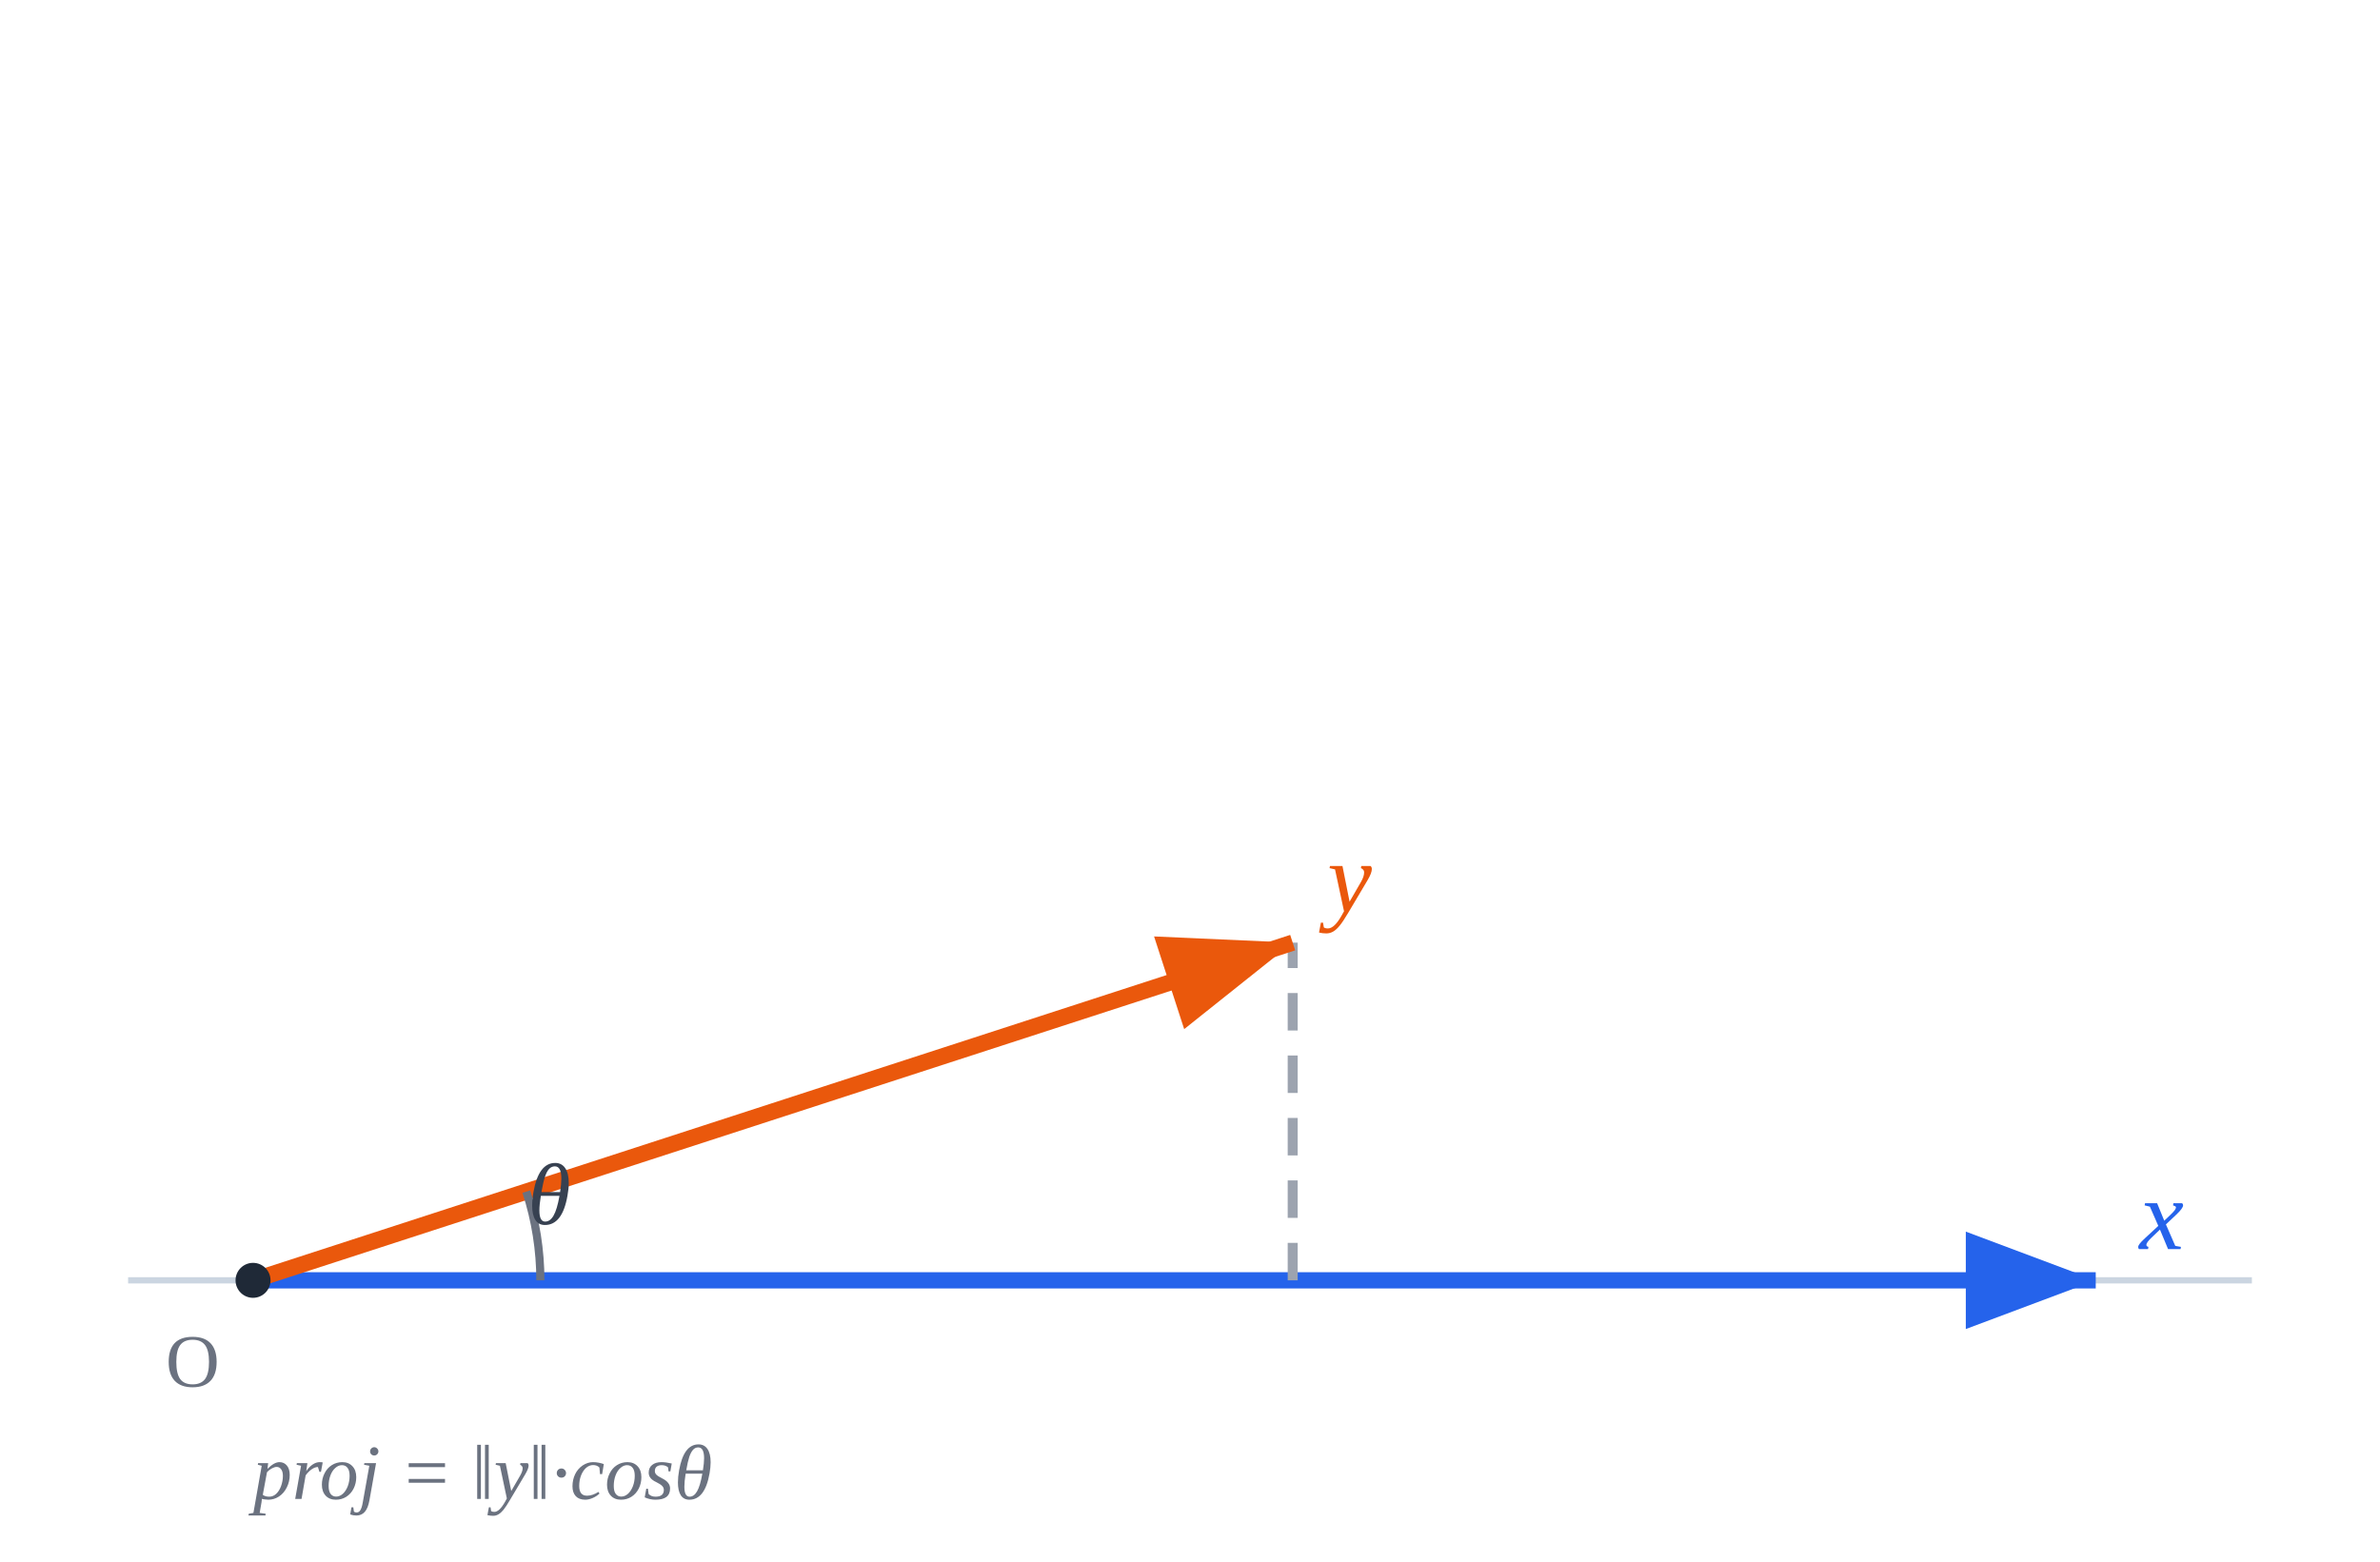
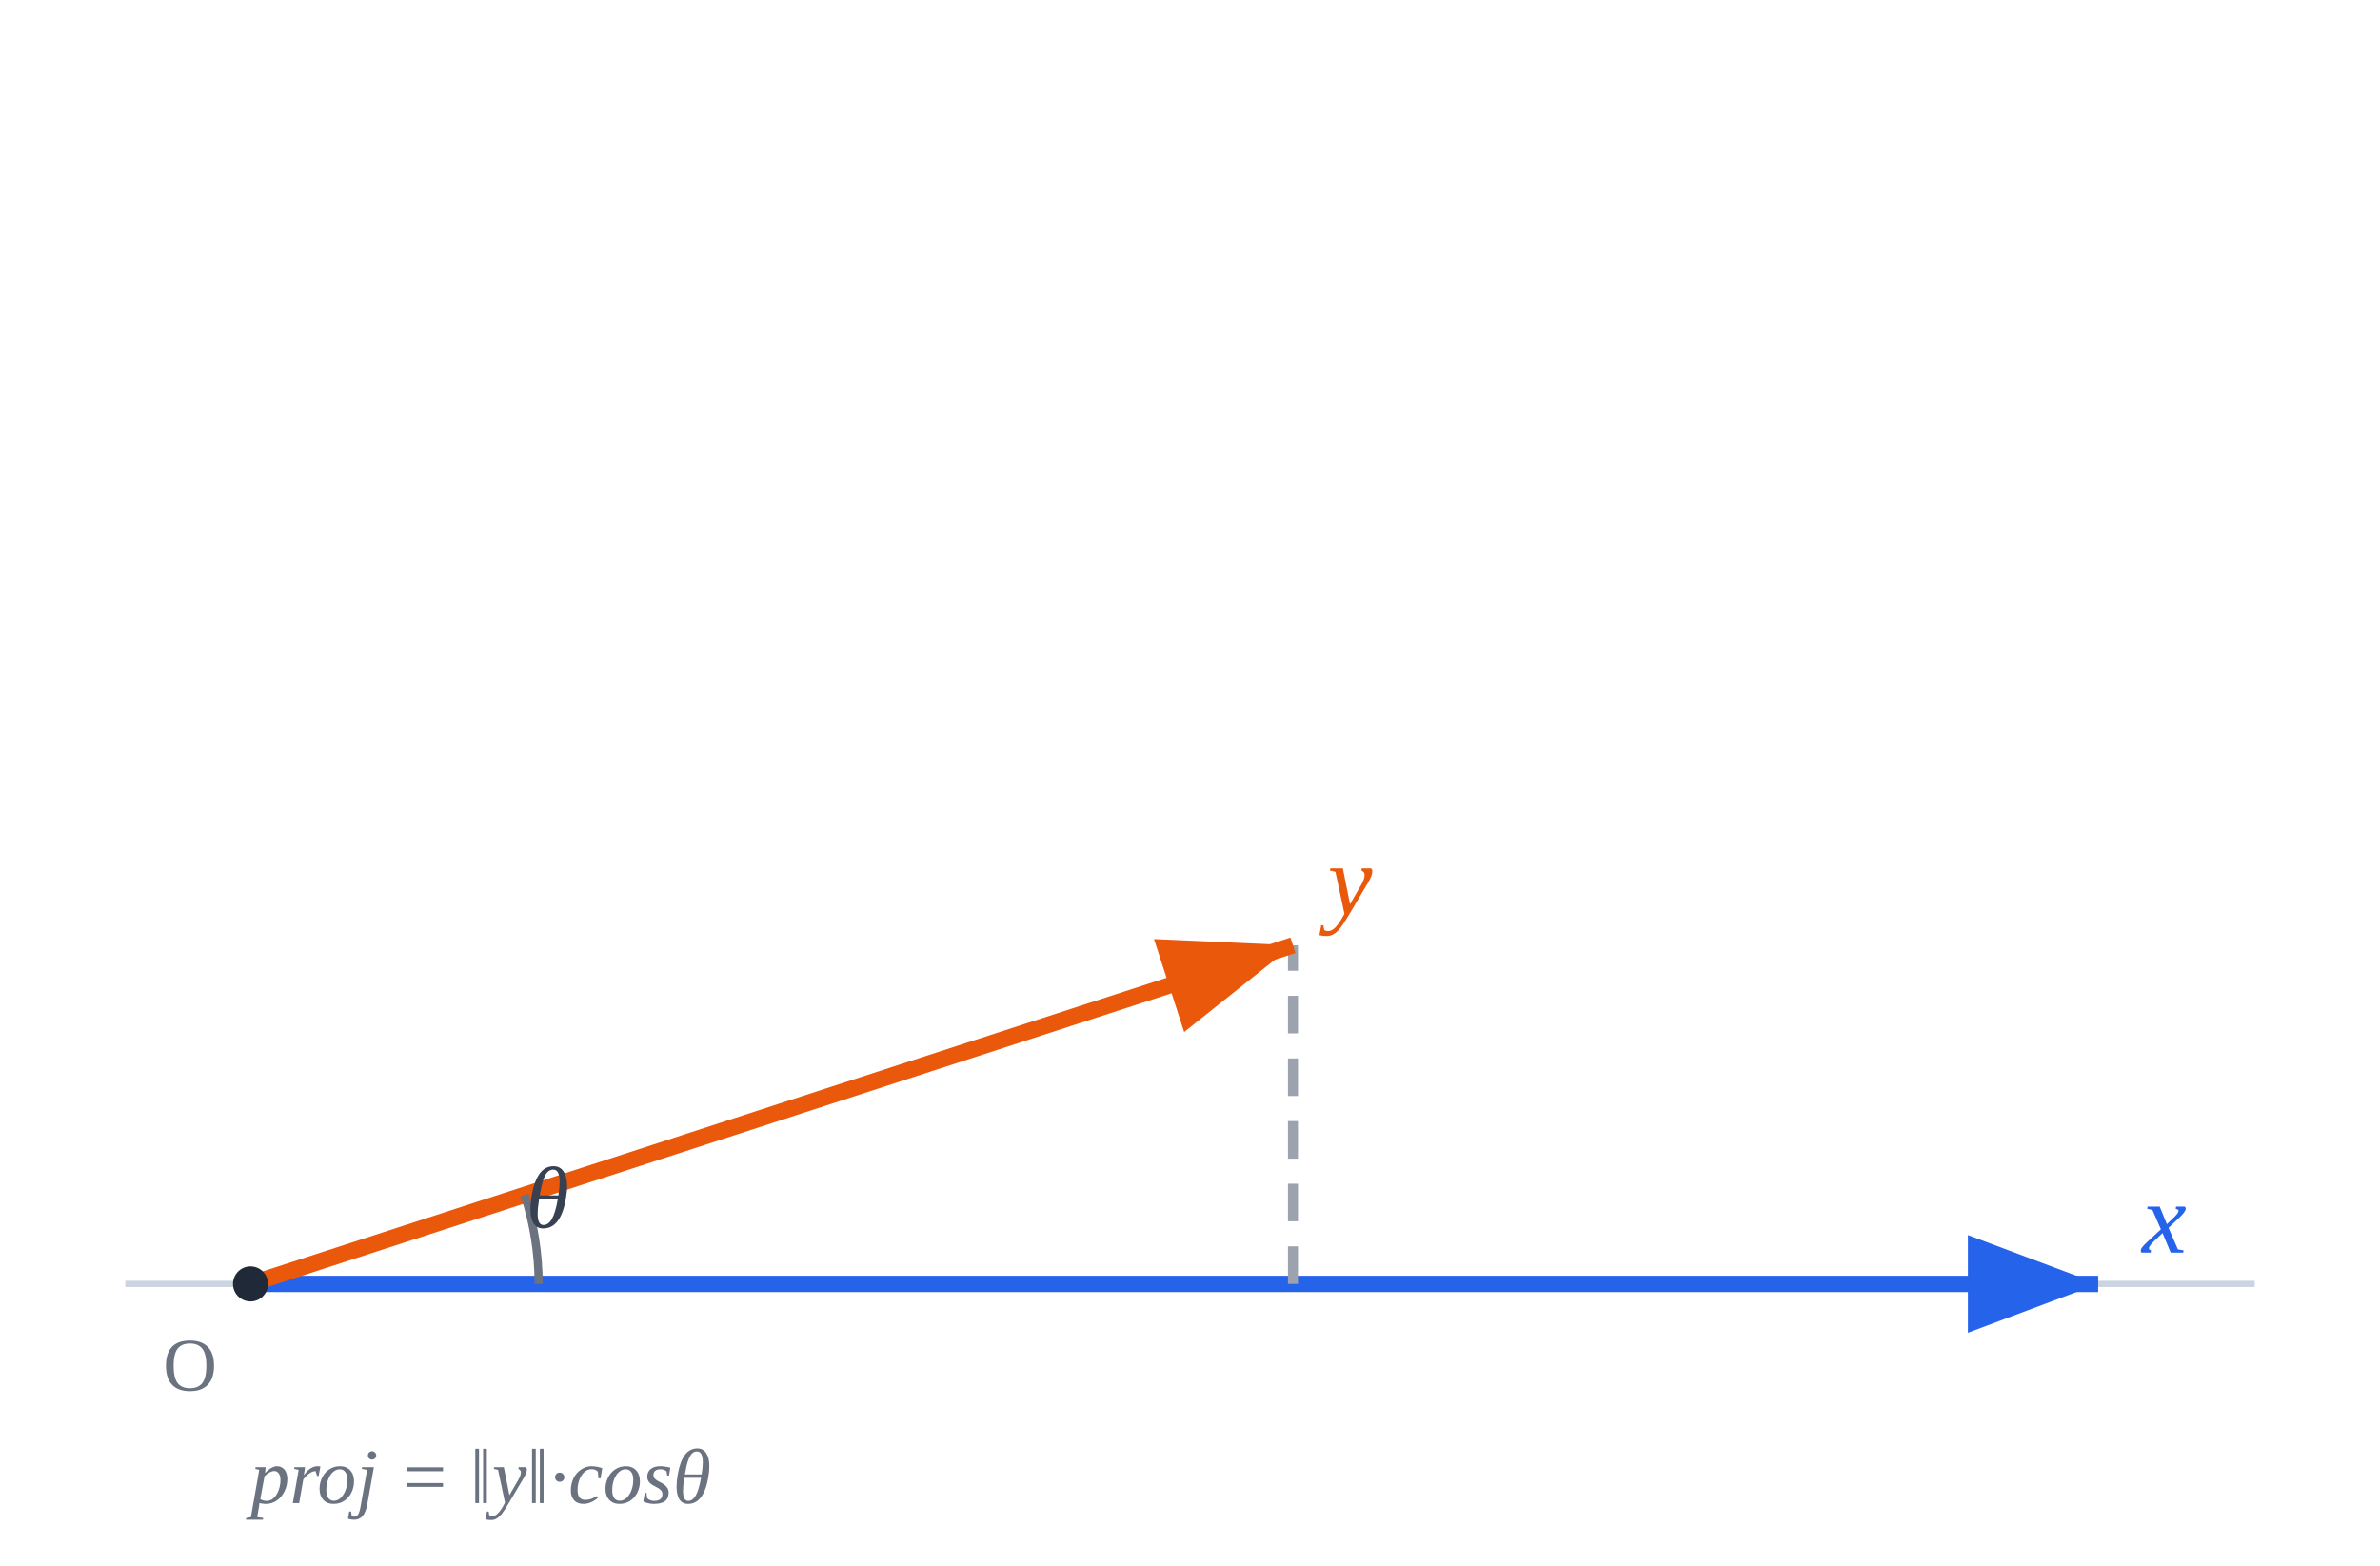
- <svg xmlns="http://www.w3.org/2000/svg" viewBox="0 0 380 250" width="285" height="187" font-family="Cambria, Georgia, 'Times New Roman', serif">
+ <svg xmlns="http://www.w3.org/2000/svg" viewBox="0 0 380 250" width="380" height="250" font-family="Cambria, Georgia, 'Times New Roman', serif">
  <style>
    .axis{color:#cbd5e1}.x{color:#2563eb}.y{color:#ea580c}.gray{color:#9ca3af}.arc{color:#6b7280}.ink{color:#1f2937}.lbl{color:#374151}.dim{color:#6b7280}
    @media (prefers-color-scheme: dark){
      .axis{color:#475569}.x{color:#60a5fa}.y{color:#fb923c}.gray{color:#64748b}.arc{color:#94a3b8}.ink{color:#e5e7eb}.lbl{color:#e5e7eb}.dim{color:#9ca3af}
    }
  </style>
  <defs>
    <marker id="ahXa" markerWidth="10" markerHeight="10" refX="8" refY="3" orient="auto">
      <path class="x" d="M0,0 L8,3 L0,6 Z" fill="currentColor" />
    </marker>
    <marker id="ahYa" markerWidth="10" markerHeight="10" refX="8" refY="3" orient="auto">
      <path class="y" d="M0,0 L8,3 L0,6 Z" fill="currentColor" />
    </marker>
  </defs>
  <line class="axis" x1="20" y1="205" x2="360" y2="205" stroke="currentColor" stroke-width="1" />
  <line class="x" x1="40" y1="205" x2="335" y2="205" stroke="currentColor" stroke-width="2.6" marker-end="url(#ahXa)" />
  <text class="x" x="342" y="200" font-size="16" font-style="italic" fill="currentColor">x</text>
  <line class="gray" x1="206.44" y1="205" x2="206.44" y2="150.93" stroke="currentColor" stroke-width="1.6" stroke-dasharray="6 4">
    <animate attributeName="x1" values="206.44;163.74;94.07;163.74;206.44" dur="6s" repeatCount="indefinite" />
    <animate attributeName="x2" values="206.44;163.74;94.07;163.74;206.44" dur="6s" repeatCount="indefinite" />
    <animate attributeName="y2" values="150.93;81.26;38.56;81.26;150.93" dur="6s" repeatCount="indefinite" />
  </line>
  <line class="y" x1="40" y1="205" x2="206.44" y2="150.93" stroke="currentColor" stroke-width="2.6" marker-end="url(#ahYa)">
    <animate attributeName="x2" values="206.44;163.74;94.07;163.74;206.44" dur="6s" repeatCount="indefinite" />
    <animate attributeName="y2" values="150.93;81.26;38.56;81.26;150.93" dur="6s" repeatCount="indefinite" />
  </line>
  <text class="y" x="212" y="146" font-size="16" font-style="italic" fill="currentColor">y</text>
  <path class="arc" d="M86,205 A46,46 0 0,0 83.75,190.79" fill="none" stroke="currentColor" stroke-width="1.3">
    <animate attributeName="d" values="M86,205 A46,46 0 0,0 83.75,190.79;M86,205 A46,46 0 0,0 72.53,172.47;M86,205 A46,46 0 0,0 54.21,161.25;M86,205 A46,46 0 0,0 72.53,172.47;M86,205 A46,46 0 0,0 83.75,190.79" dur="6s" repeatCount="indefinite" />
  </path>
  <text class="lbl" x="84" y="196" font-size="14" font-style="italic" fill="currentColor">θ
    <animate attributeName="x" values="84;76;62;76;84" dur="6s" repeatCount="indefinite" />
    <animate attributeName="y" values="196;188;180;188;196" dur="6s" repeatCount="indefinite" />
  </text>
  <circle class="ink" cx="40" cy="205" r="2.8" fill="currentColor" />
  <text class="dim" x="26" y="222" font-size="12" fill="currentColor">O</text>
  <text class="dim" x="40" y="240" font-size="12.5" font-style="italic" fill="currentColor">proj = ‖y‖·cosθ</text>
</svg>
